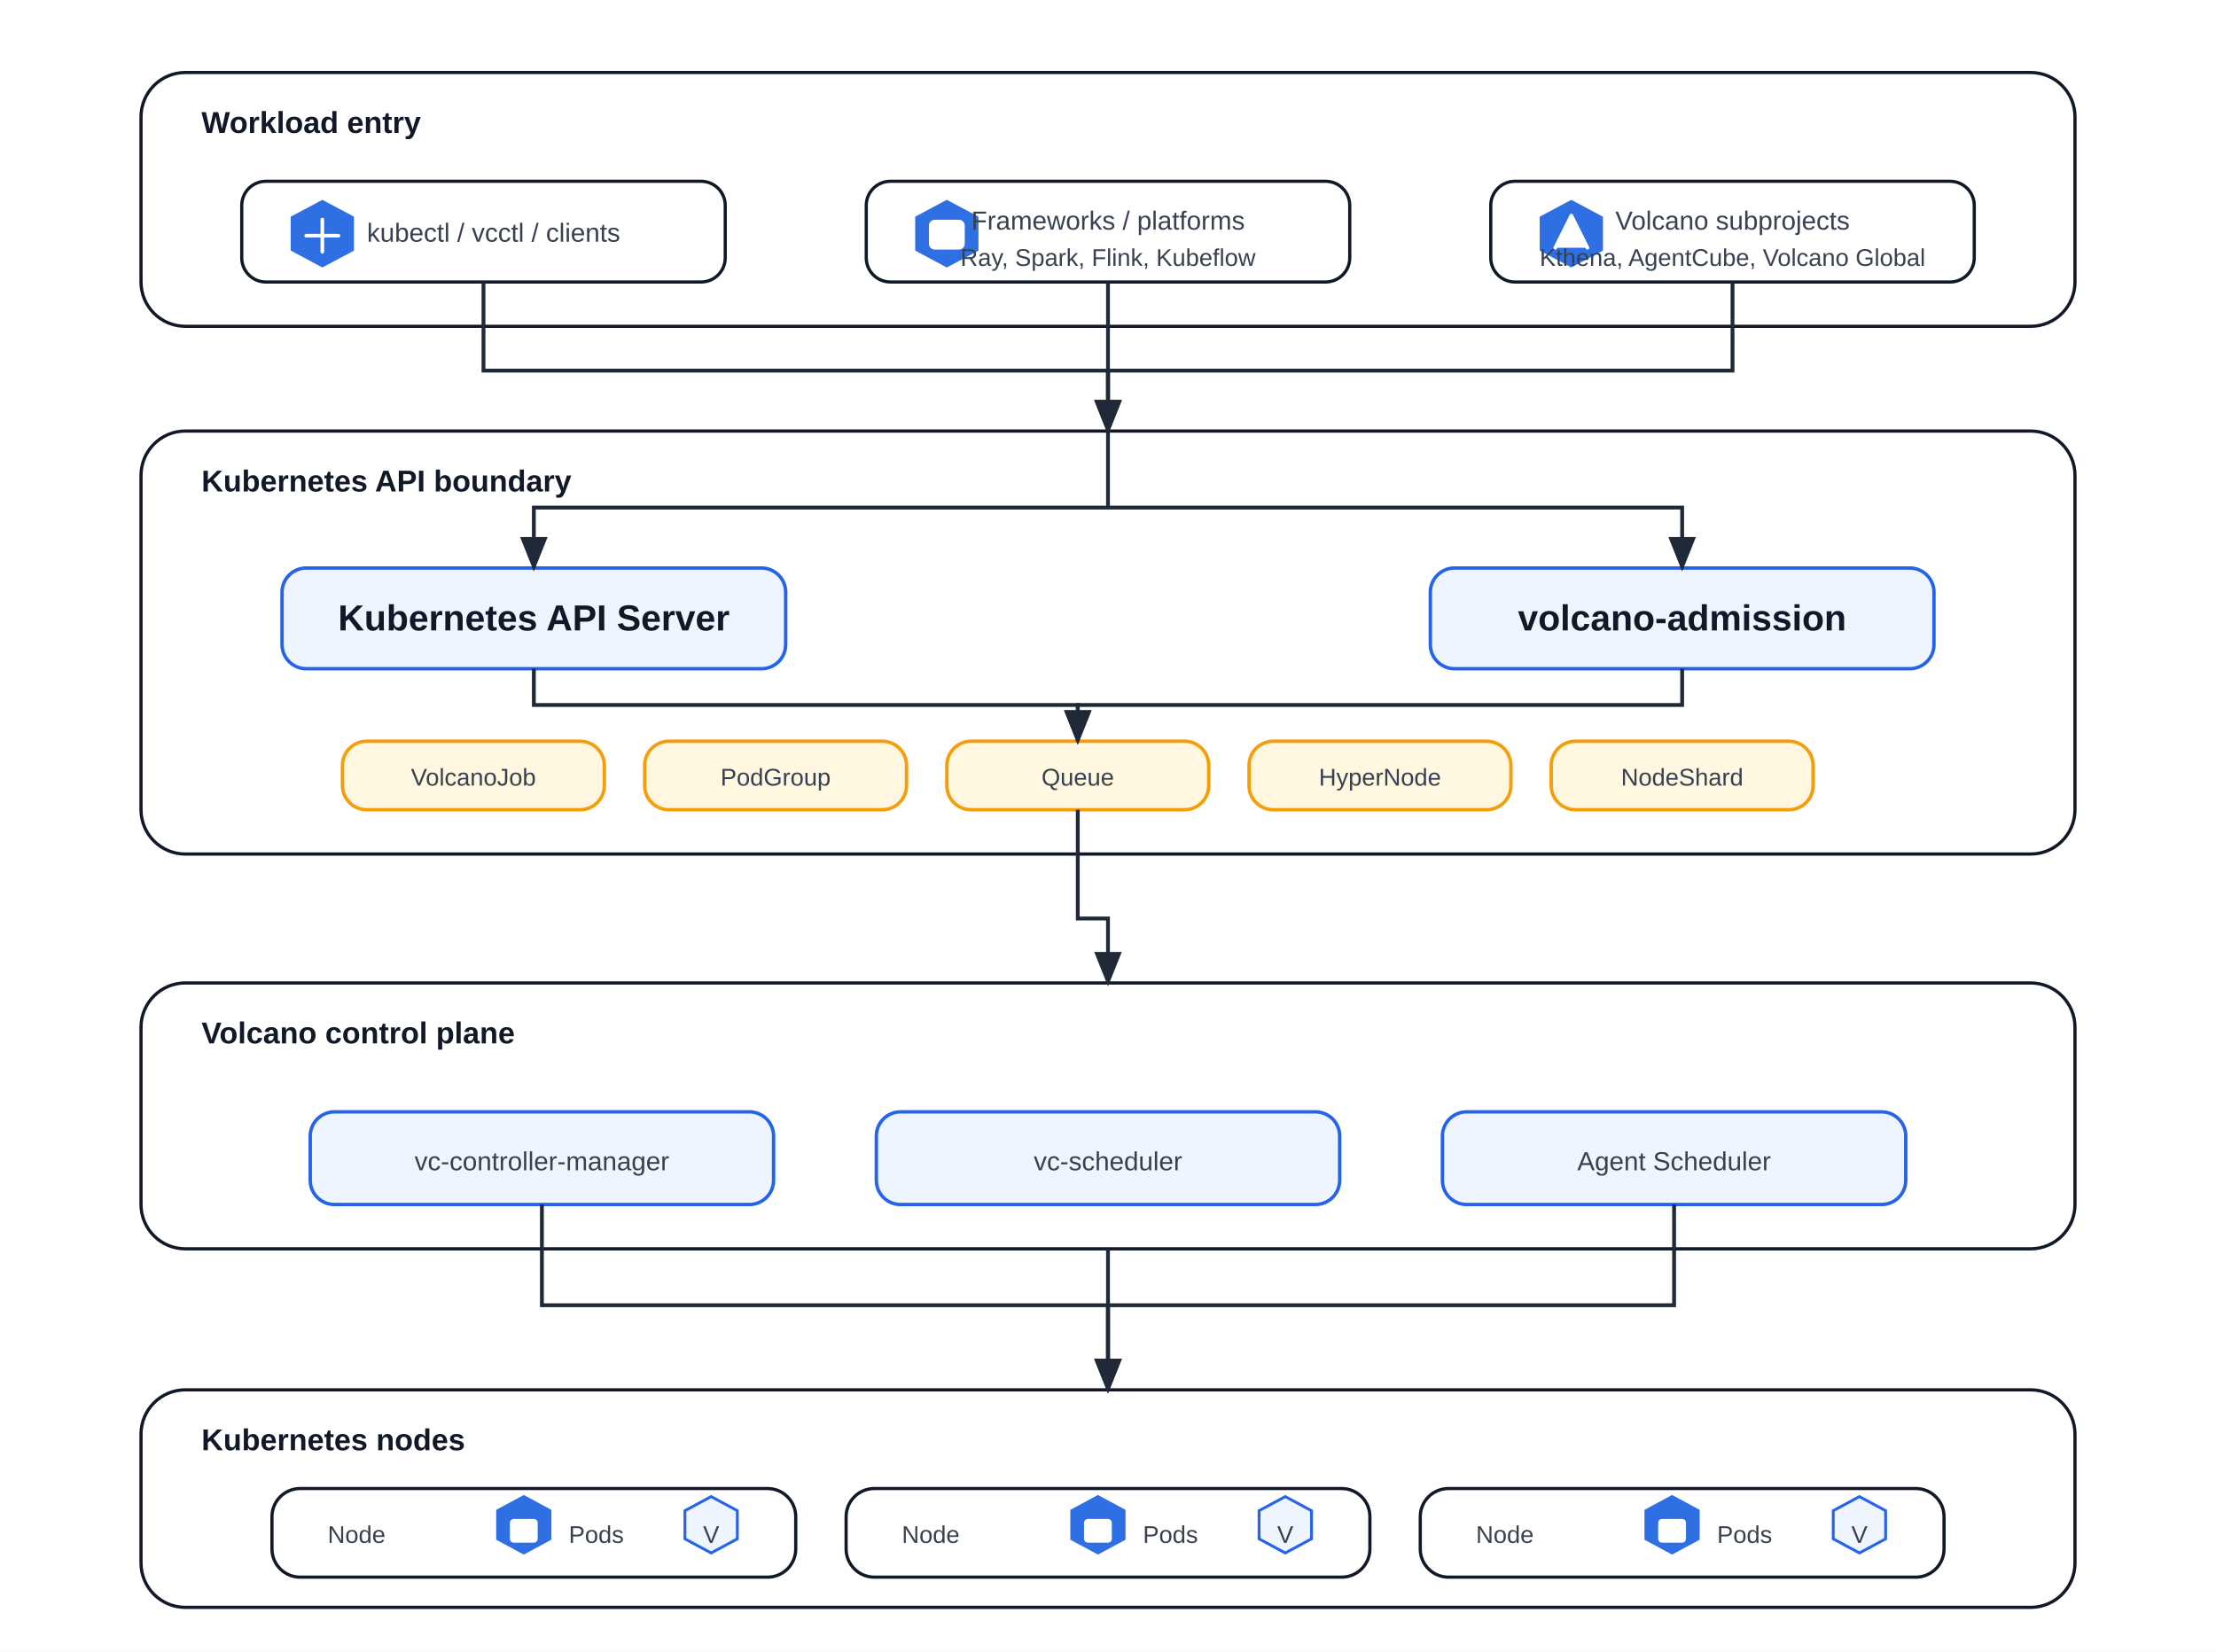
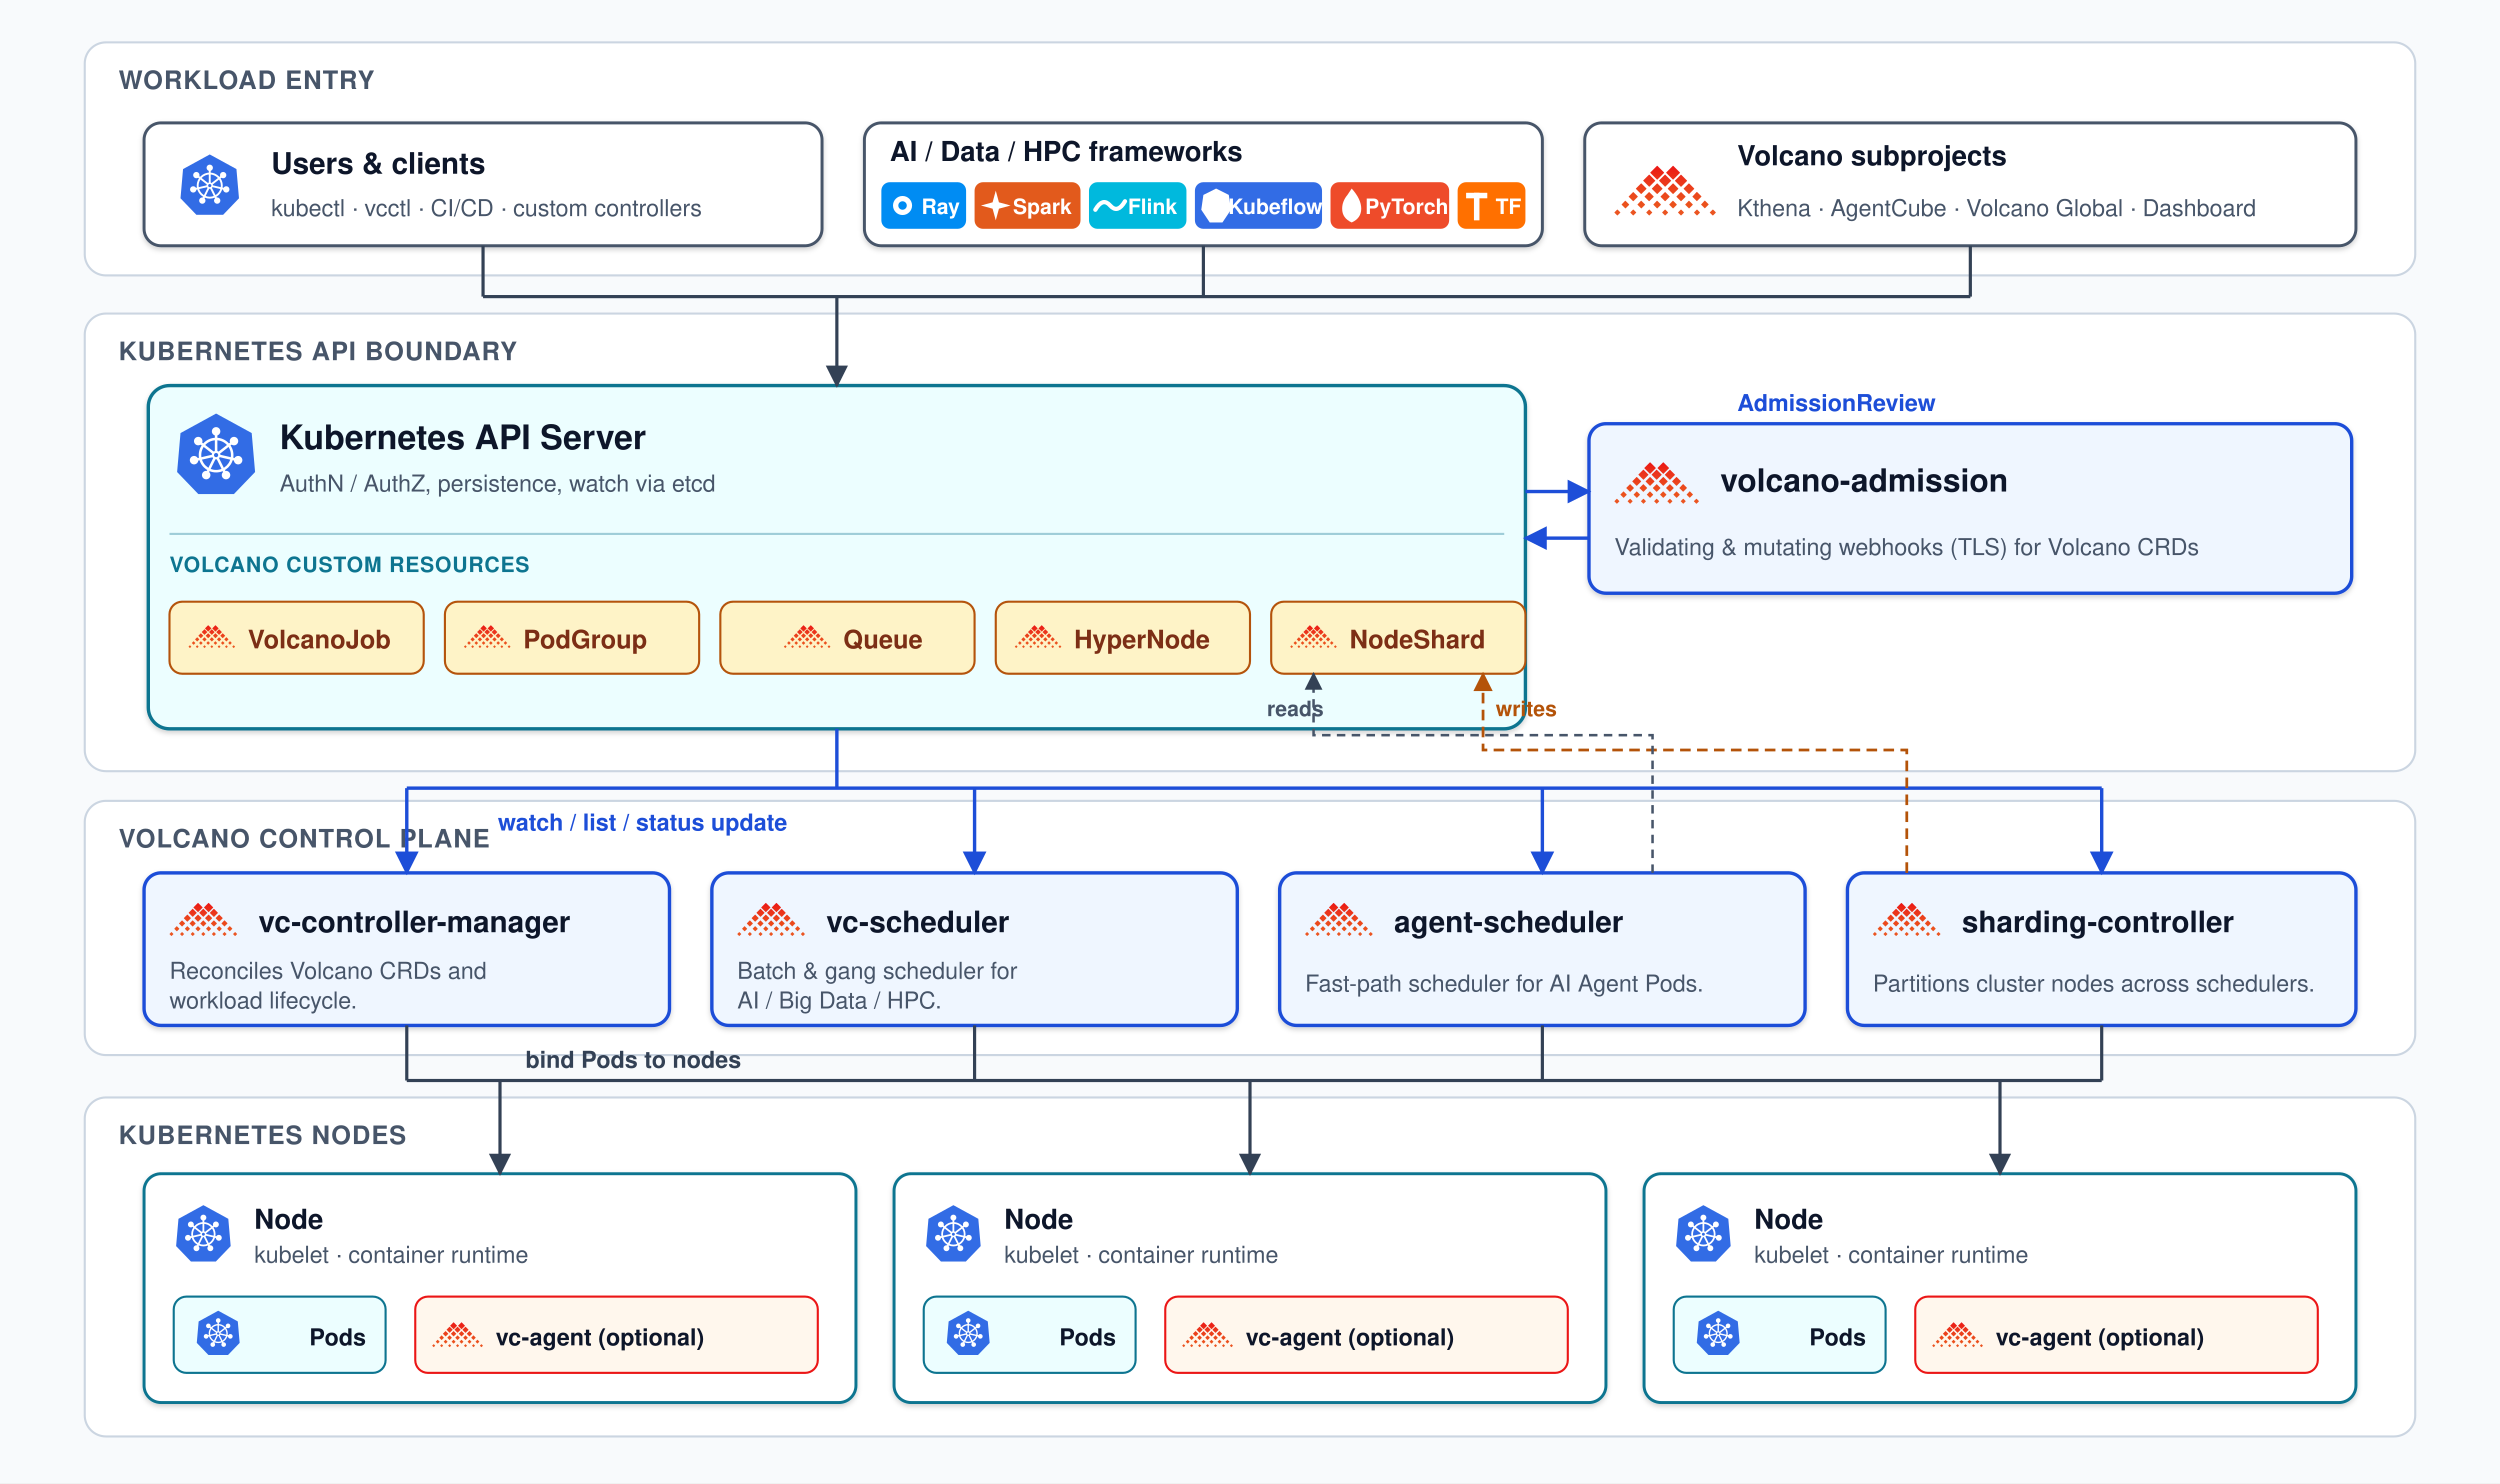
- <svg xmlns="http://www.w3.org/2000/svg" width="1100" height="820" viewBox="0 0 1100 820">
+ <svg xmlns="http://www.w3.org/2000/svg" width="1180" height="700" viewBox="0 0 1180 700" font-family="-apple-system, BlinkMacSystemFont, 'Segoe UI', Helvetica, Arial, sans-serif">
  <defs>
-     <marker id="arrow" viewBox="0 0 10 8" refX="9" refY="4" markerWidth="9" markerHeight="8" orient="auto">
-       <path d="M 0 0 L 10 4 L 0 8 z" fill="#1f2937" />
+     <marker id="arrow" viewBox="0 0 10 10" refX="9" refY="5" markerWidth="7" markerHeight="7" orient="auto-start-reverse">
+       <path d="M0,0 L10,5 L0,10 z" fill="#334155" />
    </marker>
-     <style>
-       text { font-family: Arial, Helvetica, sans-serif; fill: #111827; }
-       .layer { fill: #ffffff; stroke: #111827; stroke-width: 1.6; rx: 22; }
-       .box { fill: #ffffff; stroke: #111827; stroke-width: 1.6; rx: 12; }
-       .blue { fill: #eef5ff; stroke: #2563eb; stroke-width: 1.7; rx: 12; }
-       .yellow { fill: #fff7df; stroke: #f59e0b; stroke-width: 1.7; rx: 12; }
-       .node { fill: #ffffff; stroke: #111827; stroke-width: 1.6; rx: 14; }
-       .section { font-size: 15px; font-weight: 700; }
-       .label { font-size: 18px; font-weight: 700; }
-       .small { font-size: 13px; fill: #374151; }
-       .tiny { font-size: 12px; fill: #374151; }
-       .line { stroke: #1f2937; stroke-width: 1.9; fill: none; marker-end: url(#arrow); }
-       .plain { stroke: #1f2937; stroke-width: 1.9; fill: none; }
-       .hex { fill: #2f6fe4; stroke: #2f6fe4; stroke-width: 1.4; }
-       .hex-light { fill: #eef5ff; stroke: #2563eb; stroke-width: 1.4; }
-       .icon-white { fill: #ffffff; stroke: #ffffff; stroke-width: 1.8; stroke-linecap: round; stroke-linejoin: round; }
-     </style>
+     <marker id="arrow-blue" viewBox="0 0 10 10" refX="9" refY="5" markerWidth="7" markerHeight="7" orient="auto-start-reverse">
+       <path d="M0,0 L10,5 L0,10 z" fill="#1d4ed8" />
+     </marker>
+     <marker id="arrow-amber" viewBox="0 0 10 10" refX="9" refY="5" markerWidth="7" markerHeight="7" orient="auto-start-reverse">
+       <path d="M0,0 L10,5 L0,10 z" fill="#b45309" />
+     </marker>
+     <filter id="shadow" x="-10%" y="-10%" width="120%" height="130%">
+       <feGaussianBlur in="SourceAlpha" stdDeviation="1.2" />
+       <feOffset dx="0" dy="1.2" result="off" />
+       <feComponentTransfer>
+         <feFuncA type="linear" slope="0.18" />
+       </feComponentTransfer>
+       <feMerge>
+         <feMergeNode />
+         <feMergeNode in="SourceGraphic" />
+       </feMerge>
+     </filter>
+     <linearGradient id="vgrad" gradientUnits="userSpaceOnUse" x1="40.88" y1="40" x2="40.88" y2="0">
+       <stop offset="0" stop-color="#EB5520" />
+       <stop offset="0.247" stop-color="#EB511F" />
+       <stop offset="0.503" stop-color="#EB441D" />
+       <stop offset="0.763" stop-color="#EB301A" />
+       <stop offset="1" stop-color="#EB1616" />
+     </linearGradient>
+     <symbol id="logo-volcano" viewBox="0 0 82 40">
+       <path fill="url(#vgrad)" d="M34.3,11L29,5.7c-0.1-0.1-0.1-0.3,0-0.4l5.3-5.3c0.1-0.1,0.3-0.1,0.4,0l5.3,5.3c0.1,0.1,0.1,0.3,0,0.4L34.7,11C34.6,11.1,34.4,11.1,34.3,11z M32.9,11.8l-4.6-4.6C28.1,7,28,7,27.9,7.1l-4.6,4.6c-0.1,0.1-0.1,0.3,0,0.4l4.6,4.6c0.1,0.1,0.3,0.1,0.4,0l4.6-4.6C33,12,33,11.9,32.9,11.8z M45.7,11.8l-4.6-4.6C41,7,40.8,7,40.7,7.1l-4.6,4.6c-0.1,0.1-0.1,0.3,0,0.4l4.6,4.6c0.1,0.1,0.3,0.1,0.4,0l4.6-4.6C45.8,12,45.8,11.9,45.7,11.8z M25.8,18.2l-4-4c-0.1-0.1-0.3-0.1-0.4,0l-4,4c-0.1,0.1-0.1,0.3,0,0.4l4,4c0.1,0.1,0.3,0.1,0.4,0l4-4C25.9,18.4,25.9,18.3,25.8,18.2z M38.7,18.2l-4-4c-0.1-0.1-0.3-0.1-0.4,0l-4,4c-0.1,0.1-0.1,0.3,0,0.4l4,4c0.1,0.1,0.3,0.1,0.4,0l4-4C38.8,18.4,38.8,18.3,38.7,18.2z M51.5,18.2l-4-4c-0.1-0.1-0.3-0.1-0.4,0l-4,4c-0.1,0.1-0.1,0.3,0,0.4l4,4c0.1,0.1,0.3,0.1,0.4,0l4-4C51.6,18.4,51.6,18.3,51.5,18.2z M18.8,24.6l-3.4-3.4c-0.1-0.1-0.3-0.1-0.4,0l-3.4,3.4c-0.1,0.1-0.1,0.3,0,0.4l3.4,3.4c0.1,0.1,0.3,0.1,0.4,0l3.4-3.4C18.9,24.9,18.9,24.7,18.8,24.6z M31.6,24.6l-3.4-3.4c-0.1-0.1-0.3-0.1-0.4,0l-3.4,3.4c-0.1,0.1-0.1,0.3,0,0.4l3.4,3.4c0.1,0.1,0.3,0.1,0.4,0l3.4-3.4C31.7,24.9,31.7,24.7,31.6,24.6z M44.5,24.6l-3.4-3.4c-0.1-0.1-0.3-0.1-0.4,0l-3.4,3.4c-0.1,0.1-0.1,0.3,0,0.4l3.4,3.4c0.1,0.1,0.3,0.1,0.4,0l3.4-3.4C44.6,24.9,44.6,24.7,44.5,24.6z M57.3,24.6l-3.4-3.4c-0.1-0.1-0.3-0.1-0.4,0l-3.4,3.4c-0.1,0.1-0.1,0.3,0,0.4l3.4,3.4c0.1,0.1,0.3,0.1,0.4,0l3.4-3.4C57.4,24.9,57.4,24.7,57.3,24.6z M11.8,31L9,28.2c-0.1-0.1-0.3-0.1-0.4,0L5.9,31c-0.1,0.1-0.1,0.3,0,0.4l2.8,2.8c0.1,0.1,0.3,0.1,0.4,0l2.8-2.8C11.9,31.3,11.9,31.1,11.8,31z M24.6,31l-2.8-2.8c-0.1-0.1-0.3-0.1-0.4,0L18.7,31c-0.1,0.1-0.1,0.3,0,0.4l2.8,2.8c0.1,0.1,0.3,0.1,0.4,0l2.8-2.8C24.7,31.3,24.7,31.1,24.6,31z M37.4,31l-2.8-2.8c-0.1-0.1-0.3-0.1-0.4,0L31.5,31c-0.1,0.1-0.1,0.3,0,0.4l2.8,2.8c0.1,0.1,0.3,0.1,0.4,0l2.8-2.8C37.5,31.3,37.5,31.1,37.4,31z M50.2,31l-2.8-2.8c-0.1-0.1-0.3-0.1-0.4,0L44.3,31c-0.1,0.1-0.1,0.3,0,0.4l2.8,2.8c0.1,0.1,0.3,0.1,0.4,0l2.8-2.8C50.3,31.3,50.3,31.1,50.2,31z M63.1,31l-2.8-2.8c-0.1-0.1-0.3-0.1-0.4,0L57.2,31c-0.1,0.1-0.1,0.3,0,0.4l2.8,2.8c0.1,0.1,0.3,0.1,0.4,0l2.8-2.8C63.2,31.3,63.2,31.1,63.1,31z M4.7,37.4l-2.1-2.1c-0.1-0.1-0.3-0.1-0.4,0l-2.1,2.1c-0.1,0.1-0.1,0.3,0,0.4l2.1,2.1c0.1,0.1,0.3,0.1,0.4,0l2.1-2.1C4.8,37.7,4.8,37.5,4.7,37.4z M17.5,37.4l-2.1-2.1c-0.1-0.1-0.3-0.1-0.4,0l-2.1,2.1c-0.1,0.1-0.1,0.3,0,0.4l2.1,2.1c0.1,0.1,0.3,0.1,0.4,0l2.1-2.1C17.6,37.7,17.6,37.5,17.5,37.4z M30.4,37.4l-2.1-2.1c-0.1-0.1-0.3-0.1-0.4,0l-2.1,2.1c-0.1,0.1-0.1,0.3,0,0.4l2.1,2.1c0.1,0.1,0.3,0.1,0.4,0l2.1-2.1C30.5,37.7,30.5,37.5,30.4,37.4z M43.2,37.4l-2.1-2.1c-0.1-0.1-0.3-0.1-0.4,0l-2.1,2.1c-0.1,0.1-0.1,0.3,0,0.4l2.1,2.1c0.1,0.1,0.3,0.1,0.4,0l2.1-2.1C43.3,37.6,43.3,37.5,43.2,37.4z M56,37.4l-2.1-2.1c-0.1-0.1-0.3-0.1-0.4,0l-2.1,2.1c-0.1,0.1-0.1,0.3,0,0.4l2.1,2.1c0.1,0.1,0.3,0.1,0.4,0l2.1-2.1C56.1,37.6,56.1,37.5,56,37.4z M68.9,37.4l-2.1-2.1c-0.1-0.1-0.3-0.1-0.4,0l-2.1,2.1c-0.1,0.1-0.1,0.3,0,0.4l2.1,2.1c0.1,0.1,0.3,0.1,0.4,0l2.1-2.1C69,37.6,69,37.5,68.9,37.4z M47.5,11l5.3-5.3c0.1-0.1,0.1-0.3,0-0.4l-5.3-5.3c-0.1-0.1-0.3-0.1-0.4,0l-5.3,5.3c-0.1,0.1-0.1,0.3,0,0.4l5.3,5.3C47.2,11.1,47.4,11.1,47.5,11z M53.9,16.8l4.6-4.6c0.1-0.1,0.1-0.3,0-0.4l-4.6-4.6c-0.1-0.1-0.3-0.1-0.4,0l-4.6,4.6c-0.1,0.1-0.1,0.3,0,0.4l4.6,4.6C53.6,16.9,53.8,16.9,53.9,16.8z M60.3,22.6l4-4c0.1-0.1,0.1-0.3,0-0.4l-4-4c-0.1-0.1-0.3-0.1-0.4,0l-4,4c-0.1,0.1-0.1,0.3,0,0.4l4,4C60,22.7,60.2,22.7,60.3,22.6z M66.7,28.3l3.4-3.4c0.1-0.1,0.1-0.3,0-0.4l-3.4-3.4c-0.1-0.1-0.3-0.1-0.4,0L63,24.6c-0.1,0.1-0.1,0.3,0,0.4l3.4,3.4C66.4,28.5,66.6,28.5,66.7,28.3z M73.1,34.1l2.8-2.8c0.1-0.1,0.1-0.3,0-0.4l-2.8-2.8c-0.1-0.1-0.3-0.1-0.4,0L70,31c-0.1,0.1-0.1,0.3,0,0.4l2.8,2.8C72.9,34.2,73,34.2,73.1,34.1z M79.6,39.9l2.1-2.1c0.1-0.1,0.1-0.3,0-0.4l-2.1-2.1c-0.1-0.1-0.3-0.1-0.4,0L77,37.4c-0.1,0.1-0.1,0.3,0,0.4l2.1,2.1C79.3,40,79.4,40,79.6,39.9z" />
+     </symbol>
+     <symbol id="logo-k8s" viewBox="0 0 100 100">
+       <polygon fill="#326CE5" points="50,3 92,26 96,72 71,98 29,98 4,72 8,26" />
+       <g fill="none" stroke="#fff" stroke-width="3" stroke-linecap="round">
+         <circle cx="50" cy="52" r="19" />
+         <line x1="50" y1="52" x2="50" y2="24" />
+         <line x1="50" y1="52" x2="71.1" y2="35.5" />
+         <line x1="50" y1="52" x2="76.0" y2="58.0" />
+         <line x1="50" y1="52" x2="61.7" y2="75.6" />
+         <line x1="50" y1="52" x2="38.3" y2="75.6" />
+         <line x1="50" y1="52" x2="24.0" y2="58.0" />
+         <line x1="50" y1="52" x2="28.9" y2="35.5" />
+       </g>
+       <g fill="#fff">
+         <circle cx="50" cy="24" r="5" />
+         <circle cx="71.1" cy="35.5" r="5" />
+         <circle cx="76.0" cy="58.0" r="5" />
+         <circle cx="61.7" cy="75.6" r="5" />
+         <circle cx="38.3" cy="75.6" r="5" />
+         <circle cx="24.0" cy="58.0" r="5" />
+         <circle cx="28.9" cy="35.5" r="5" />
+       </g>
+       <circle cx="50" cy="52" r="5" fill="#fff" />
+       <circle cx="50" cy="52" r="2.5" fill="#326CE5" />
+     </symbol>
  </defs>
-   <rect width="1100" height="820" fill="#ffffff" />
-   <rect x="70" y="36" width="960" height="126" class="layer" />
-   <text x="100" y="66" class="section">Workload entry</text>
-   <rect x="120" y="90" width="240" height="50" class="box" />
-   <polygon points="145,108 160,100 175,108 175,124 160,132 145,124" class="hex" />
-   <path d="M152 117 h16 M160 109 v16" class="icon-white" />
-   <text x="245" y="120" text-anchor="middle" class="small">kubectl / vcctl / clients</text>
-   <rect x="430" y="90" width="240" height="50" class="box" />
-   <polygon points="455,108 470,100 485,108 485,124 470,132 455,124" class="hex" />
-   <rect x="462" y="110" width="16" height="13" class="icon-white" rx="2" />
-   <text x="550" y="114" text-anchor="middle" class="small">Frameworks / platforms</text>
-   <text x="550" y="132" text-anchor="middle" class="tiny">Ray, Spark, Flink, Kubeflow</text>
-   <rect x="740" y="90" width="240" height="50" class="box" />
-   <polygon points="765,108 780,100 795,108 795,124 780,132 765,124" class="hex" />
-   <path d="M772 123 l8 -16 l8 16" class="icon-white" fill="none" />
-   <text x="860" y="114" text-anchor="middle" class="small">Volcano subprojects</text>
-   <text x="860" y="132" text-anchor="middle" class="tiny">Kthena, AgentCube, Volcano Global</text>
-   <rect x="70" y="214" width="960" height="210" class="layer" />
-   <text x="100" y="244" class="section">Kubernetes API boundary</text>
-   <rect x="140" y="282" width="250" height="50" class="blue" />
-   <text x="265" y="313" text-anchor="middle" class="label">Kubernetes API Server</text>
-   <rect x="710" y="282" width="250" height="50" class="blue" />
-   <text x="835" y="313" text-anchor="middle" class="label">volcano-admission</text>
-   <rect x="170" y="368" width="130" height="34" class="yellow" />
-   <text x="235" y="390" text-anchor="middle" class="tiny">VolcanoJob</text>
-   <rect x="320" y="368" width="130" height="34" class="yellow" />
-   <text x="385" y="390" text-anchor="middle" class="tiny">PodGroup</text>
-   <rect x="470" y="368" width="130" height="34" class="yellow" />
-   <text x="535" y="390" text-anchor="middle" class="tiny">Queue</text>
-   <rect x="620" y="368" width="130" height="34" class="yellow" />
-   <text x="685" y="390" text-anchor="middle" class="tiny">HyperNode</text>
-   <rect x="770" y="368" width="130" height="34" class="yellow" />
-   <text x="835" y="390" text-anchor="middle" class="tiny">NodeShard</text>
-   <rect x="70" y="488" width="960" height="132" class="layer" />
-   <text x="100" y="518" class="section">Volcano control plane</text>
-   <rect x="154" y="552" width="230" height="46" class="blue" />
-   <text x="269" y="581" text-anchor="middle" class="small">vc-controller-manager</text>
-   <rect x="435" y="552" width="230" height="46" class="blue" />
-   <text x="550" y="581" text-anchor="middle" class="small">vc-scheduler</text>
-   <rect x="716" y="552" width="230" height="46" class="blue" />
-   <text x="831" y="581" text-anchor="middle" class="small">Agent Scheduler</text>
-   <rect x="70" y="690" width="960" height="108" class="layer" />
-   <text x="100" y="720" class="section">Kubernetes nodes</text>
-   <rect x="135" y="739" width="260" height="44" class="node" />
-   <text x="177" y="766" text-anchor="middle" class="tiny">Node</text>
-   <polygon points="247,750 260,743 273,750 273,764 260,771 247,764" class="hex" />
-   <rect x="254" y="755" width="12" height="10" class="icon-white" rx="1" />
-   <text x="296" y="766" text-anchor="middle" class="tiny">Pods</text>
-   <polygon points="340,750 353,743 366,750 366,764 353,771 340,764" class="hex-light" />
-   <text x="353" y="766" text-anchor="middle" class="tiny">V</text>
-   <rect x="420" y="739" width="260" height="44" class="node" />
-   <text x="462" y="766" text-anchor="middle" class="tiny">Node</text>
-   <polygon points="532,750 545,743 558,750 558,764 545,771 532,764" class="hex" />
-   <rect x="539" y="755" width="12" height="10" class="icon-white" rx="1" />
-   <text x="581" y="766" text-anchor="middle" class="tiny">Pods</text>
-   <polygon points="625,750 638,743 651,750 651,764 638,771 625,764" class="hex-light" />
-   <text x="638" y="766" text-anchor="middle" class="tiny">V</text>
-   <rect x="705" y="739" width="260" height="44" class="node" />
-   <text x="747" y="766" text-anchor="middle" class="tiny">Node</text>
-   <polygon points="817,750 830,743 843,750 843,764 830,771 817,764" class="hex" />
-   <rect x="824" y="755" width="12" height="10" class="icon-white" rx="1" />
-   <text x="866" y="766" text-anchor="middle" class="tiny">Pods</text>
-   <polygon points="910,750 923,743 936,750 936,764 923,771 910,764" class="hex-light" />
-   <text x="923" y="766" text-anchor="middle" class="tiny">V</text>
-   <path d="M240 140 V184 H550 V214" class="line" />
-   <path d="M550 140 V214" class="line" />
-   <path d="M860 140 V184 H550 V214" class="line" />
-   <path d="M550 214 V252" class="plain" />
-   <path d="M550 252 H265 V282" class="line" />
-   <path d="M550 252 H835 V282" class="line" />
-   <path d="M265 332 V350 H535 V368" class="line" />
-   <path d="M835 332 V350 H535 V368" class="line" />
-   <path d="M535 402 V456 H550 V488" class="line" />
-   <path d="M550 620 V690" class="line" />
-   <path d="M269 598 V648 H550 V690" class="line" />
-   <path d="M831 598 V648 H550 V690" class="line" />
+   <rect width="1180" height="700" fill="#f8fafc" />
+   <rect x="40" y="20" width="1100" height="110" rx="10" fill="#ffffff" stroke="#cbd5e1" />
+   <text x="56" y="42" font-size="12" font-weight="700" fill="#475569" letter-spacing="0.5">WORKLOAD ENTRY</text>
+   <g filter="url(#shadow)">
+     <rect x="68" y="58" width="320" height="58" rx="8" fill="#ffffff" stroke="#475569" stroke-width="1.4" />
+     <use href="#logo-k8s" x="84" y="72" width="30" height="30" />
+     <text x="128" y="82" font-size="14" font-weight="700" fill="#0f172a">Users &amp; clients</text>
+     <text x="128" y="102" font-size="11" fill="#475569">kubectl · vcctl · CI/CD · custom controllers</text>
+   </g>
+   <g filter="url(#shadow)">
+     <rect x="408" y="58" width="320" height="58" rx="8" fill="#ffffff" stroke="#475569" stroke-width="1.4" />
+     <text x="420" y="76" font-size="13" font-weight="700" fill="#0f172a">AI / Data / HPC frameworks</text>
+     <g font-size="10" font-weight="700" fill="#ffffff">
+       <g transform="translate(416,86)">
+         <rect width="40" height="22" rx="4" fill="#028CF3" />
+         <circle cx="10" cy="11" r="4.5" fill="#fff" />
+         <circle cx="10" cy="11" r="2" fill="#028CF3" />
+         <text x="28" y="15" text-anchor="middle">Ray</text>
+       </g>
+       <g transform="translate(460,86)">
+         <rect width="50" height="22" rx="4" fill="#E25A1C" />
+         <path d="M10 4 L11.5 9.5 L17 11 L11.5 12.5 L10 18 L8.5 12.5 L3 11 L8.5 9.5 Z" fill="#fff" />
+         <text x="32" y="15" text-anchor="middle">Spark</text>
+       </g>
+       <g transform="translate(514,86)">
+         <rect width="46" height="22" rx="4" fill="#00B9DD" />
+         <path d="M3 13 Q6.5 7 10 11 T17 9" stroke="#fff" stroke-width="2" fill="none" stroke-linecap="round" />
+         <text x="30" y="15" text-anchor="middle">Flink</text>
+       </g>
+       <g transform="translate(564,86)">
+         <rect width="60" height="22" rx="4" fill="#326CE5" />
+         <polygon points="10,3 16,6 17,13 13,19 7,19 3,13 4,6" fill="#fff" />
+         <text x="38" y="15" text-anchor="middle">Kubeflow</text>
+       </g>
+       <g transform="translate(628,86)">
+         <rect width="56" height="22" rx="4" fill="#EE4C2C" />
+         <path d="M10 3 Q14.5 8 14.5 12.5 Q14.5 17 10 19 Q5.5 17 5.5 12.5 Q5.5 9 8 6 Z" fill="#fff" />
+         <text x="36" y="15" text-anchor="middle">PyTorch</text>
+       </g>
+       <g transform="translate(688,86)">
+         <rect width="32" height="22" rx="4" fill="#FF6F00" />
+         <g fill="#fff">
+           <rect x="4" y="5" width="10" height="2.6" />
+           <rect x="7.7" y="5" width="2.6" height="13" />
+         </g>
+         <text x="24" y="15" text-anchor="middle">TF</text>
+       </g>
+     </g>
+   </g>
+   <g filter="url(#shadow)">
+     <rect x="748" y="58" width="364" height="58" rx="8" fill="#ffffff" stroke="#475569" stroke-width="1.4" />
+     <use href="#logo-volcano" x="762" y="78" width="48" height="24" />
+     <text x="820" y="78" font-size="13" font-weight="700" fill="#0f172a">Volcano subprojects</text>
+     <text x="820" y="102" font-size="11" fill="#475569">Kthena · AgentCube · Volcano Global · Dashboard</text>
+   </g>
+   <rect x="40" y="148" width="1100" height="216" rx="10" fill="#ffffff" stroke="#cbd5e1" />
+   <text x="56" y="170" font-size="12" font-weight="700" fill="#475569" letter-spacing="0.5">KUBERNETES API BOUNDARY</text>
+   <g filter="url(#shadow)">
+     <rect x="70" y="182" width="650" height="162" rx="10" fill="#ecfeff" stroke="#0e7490" stroke-width="1.6" />
+     <use href="#logo-k8s" x="82" y="194" width="40" height="40" />
+     <text x="132" y="212" font-size="16" font-weight="700" fill="#0f172a">Kubernetes API Server</text>
+     <text x="132" y="232" font-size="11" fill="#475569">AuthN / AuthZ, persistence, watch via etcd</text>
+     <line x1="80" y1="252" x2="710" y2="252" stroke="#0e7490" stroke-opacity="0.35" stroke-width="1" />
+     <text x="80" y="270" font-size="10" font-weight="700" fill="#0e7490" letter-spacing="0.4">VOLCANO CUSTOM RESOURCES</text>
+     <g font-size="12">
+       <g>
+         <rect x="80" y="284" width="120" height="34" rx="6" fill="#fef3c7" stroke="#b45309" />
+         <use href="#logo-volcano" x="89" y="295" width="22" height="11" />
+         <text x="117" y="306" font-weight="700" fill="#7c2d12">VolcanoJob</text>
+       </g>
+       <g>
+         <rect x="210" y="284" width="120" height="34" rx="6" fill="#fef3c7" stroke="#b45309" />
+         <use href="#logo-volcano" x="219" y="295" width="22" height="11" />
+         <text x="247" y="306" font-weight="700" fill="#7c2d12">PodGroup</text>
+       </g>
+       <g>
+         <rect x="340" y="284" width="120" height="34" rx="6" fill="#fef3c7" stroke="#b45309" />
+         <use href="#logo-volcano" x="370" y="295" width="22" height="11" />
+         <text x="398" y="306" font-weight="700" fill="#7c2d12">Queue</text>
+       </g>
+       <g>
+         <rect x="470" y="284" width="120" height="34" rx="6" fill="#fef3c7" stroke="#b45309" />
+         <use href="#logo-volcano" x="479" y="295" width="22" height="11" />
+         <text x="507" y="306" font-weight="700" fill="#7c2d12">HyperNode</text>
+       </g>
+       <g>
+         <rect x="600" y="284" width="120" height="34" rx="6" fill="#fef3c7" stroke="#b45309" />
+         <use href="#logo-volcano" x="609" y="295" width="22" height="11" />
+         <text x="637" y="306" font-weight="700" fill="#7c2d12">NodeShard</text>
+       </g>
+     </g>
+   </g>
+   <g filter="url(#shadow)">
+     <rect x="750" y="200" width="360" height="80" rx="8" fill="#eff6ff" stroke="#1d4ed8" stroke-width="1.6" />
+     <use href="#logo-volcano" x="762" y="218" width="40" height="20" />
+     <text x="812" y="232" font-size="15" font-weight="700" fill="#0f172a">volcano-admission</text>
+     <text x="762" y="262" font-size="11" fill="#475569">Validating &amp; mutating webhooks (TLS) for Volcano CRDs</text>
+   </g>
+   <g fill="none" stroke="#1d4ed8" stroke-width="1.6">
+     <path d="M720 232 H750" marker-end="url(#arrow-blue)" />
+     <path d="M750 254 H720" marker-end="url(#arrow-blue)" />
+   </g>
+   <text x="820" y="194" font-size="11" fill="#1d4ed8" font-weight="600">AdmissionReview</text>
+   <rect x="40" y="378" width="1100" height="120" rx="10" fill="#ffffff" stroke="#cbd5e1" />
+   <text x="56" y="400" font-size="12" font-weight="700" fill="#475569" letter-spacing="0.5">VOLCANO CONTROL PLANE</text>
+   <g filter="url(#shadow)">
+     <rect x="68" y="412" width="248" height="72" rx="8" fill="#eff6ff" stroke="#1d4ed8" stroke-width="1.6" />
+     <use href="#logo-volcano" x="80" y="426" width="32" height="16" />
+     <text x="122" y="440" font-size="14" font-weight="700" fill="#0f172a">vc-controller-manager</text>
+     <text x="80" y="462" font-size="11" fill="#475569">
+       <tspan x="80">Reconciles Volcano CRDs and</tspan>
+       <tspan x="80" dy="14">workload lifecycle.</tspan>
+     </text>
+   </g>
+   <g filter="url(#shadow)">
+     <rect x="336" y="412" width="248" height="72" rx="8" fill="#eff6ff" stroke="#1d4ed8" stroke-width="1.6" />
+     <use href="#logo-volcano" x="348" y="426" width="32" height="16" />
+     <text x="390" y="440" font-size="14" font-weight="700" fill="#0f172a">vc-scheduler</text>
+     <text x="348" y="462" font-size="11" fill="#475569">
+       <tspan x="348">Batch &amp; gang scheduler for</tspan>
+       <tspan x="348" dy="14">AI / Big Data / HPC.</tspan>
+     </text>
+   </g>
+   <g filter="url(#shadow)">
+     <rect x="604" y="412" width="248" height="72" rx="8" fill="#eff6ff" stroke="#1d4ed8" stroke-width="1.6" />
+     <use href="#logo-volcano" x="616" y="426" width="32" height="16" />
+     <text x="658" y="440" font-size="14" font-weight="700" fill="#0f172a">agent-scheduler</text>
+     <text x="616" y="468" font-size="11" fill="#475569">Fast-path scheduler for AI Agent Pods.</text>
+   </g>
+   <g filter="url(#shadow)">
+     <rect x="872" y="412" width="240" height="72" rx="8" fill="#eff6ff" stroke="#1d4ed8" stroke-width="1.6" />
+     <use href="#logo-volcano" x="884" y="426" width="32" height="16" />
+     <text x="926" y="440" font-size="14" font-weight="700" fill="#0f172a">sharding-controller</text>
+     <text x="884" y="468" font-size="11" fill="#475569">Partitions cluster nodes across schedulers.</text>
+   </g>
+   <rect x="40" y="518" width="1100" height="160" rx="10" fill="#ffffff" stroke="#cbd5e1" />
+   <text x="56" y="540" font-size="12" font-weight="700" fill="#475569" letter-spacing="0.5">KUBERNETES NODES</text>
+   <g filter="url(#shadow)">
+     <rect x="68" y="554" width="336" height="108" rx="8" fill="#ffffff" stroke="#0e7490" stroke-width="1.4" />
+     <use href="#logo-k8s" x="82" y="568" width="28" height="28" />
+     <text x="120" y="580" font-size="13" font-weight="700" fill="#0f172a">Node</text>
+     <text x="120" y="596" font-size="11" fill="#475569">kubelet · container runtime</text>
+     <g>
+       <rect x="82" y="612" width="100" height="36" rx="6" fill="#ecfeff" stroke="#0e7490" />
+       <use href="#logo-k8s" x="92" y="618" width="22" height="22" />
+       <text x="146" y="635" font-size="11" font-weight="700" fill="#0f172a">Pods</text>
+     </g>
+     <g>
+       <rect x="196" y="612" width="190" height="36" rx="6" fill="#fff7ed" stroke="#EB1616" />
+       <use href="#logo-volcano" x="204" y="624" width="24" height="12" />
+       <text x="234" y="635" font-size="11" font-weight="700" fill="#0f172a">vc-agent (optional)</text>
+     </g>
+   </g>
+   <g filter="url(#shadow)">
+     <rect x="422" y="554" width="336" height="108" rx="8" fill="#ffffff" stroke="#0e7490" stroke-width="1.4" />
+     <use href="#logo-k8s" x="436" y="568" width="28" height="28" />
+     <text x="474" y="580" font-size="13" font-weight="700" fill="#0f172a">Node</text>
+     <text x="474" y="596" font-size="11" fill="#475569">kubelet · container runtime</text>
+     <g>
+       <rect x="436" y="612" width="100" height="36" rx="6" fill="#ecfeff" stroke="#0e7490" />
+       <use href="#logo-k8s" x="446" y="618" width="22" height="22" />
+       <text x="500" y="635" font-size="11" font-weight="700" fill="#0f172a">Pods</text>
+     </g>
+     <g>
+       <rect x="550" y="612" width="190" height="36" rx="6" fill="#fff7ed" stroke="#EB1616" />
+       <use href="#logo-volcano" x="558" y="624" width="24" height="12" />
+       <text x="588" y="635" font-size="11" font-weight="700" fill="#0f172a">vc-agent (optional)</text>
+     </g>
+   </g>
+   <g filter="url(#shadow)">
+     <rect x="776" y="554" width="336" height="108" rx="8" fill="#ffffff" stroke="#0e7490" stroke-width="1.4" />
+     <use href="#logo-k8s" x="790" y="568" width="28" height="28" />
+     <text x="828" y="580" font-size="13" font-weight="700" fill="#0f172a">Node</text>
+     <text x="828" y="596" font-size="11" fill="#475569">kubelet · container runtime</text>
+     <g>
+       <rect x="790" y="612" width="100" height="36" rx="6" fill="#ecfeff" stroke="#0e7490" />
+       <use href="#logo-k8s" x="800" y="618" width="22" height="22" />
+       <text x="854" y="635" font-size="11" font-weight="700" fill="#0f172a">Pods</text>
+     </g>
+     <g>
+       <rect x="904" y="612" width="190" height="36" rx="6" fill="#fff7ed" stroke="#EB1616" />
+       <use href="#logo-volcano" x="912" y="624" width="24" height="12" />
+       <text x="942" y="635" font-size="11" font-weight="700" fill="#0f172a">vc-agent (optional)</text>
+     </g>
+   </g>
+   <g fill="none" stroke="#334155" stroke-width="1.5">
+     <path d="M228 116 V140" />
+     <path d="M568 116 V140" />
+     <path d="M930 116 V140" />
+     <path d="M228 140 H930" />
+     <path d="M395 140 V182" marker-end="url(#arrow)" />
+   </g>
+   <g fill="none" stroke="#1d4ed8" stroke-width="1.6">
+     <path d="M395 344 V372" />
+     <path d="M192 372 H992" />
+     <path d="M192 372 V412" marker-end="url(#arrow-blue)" />
+     <path d="M460 372 V412" marker-end="url(#arrow-blue)" />
+     <path d="M728 372 V412" marker-end="url(#arrow-blue)" />
+     <path d="M992 372 V412" marker-end="url(#arrow-blue)" />
+   </g>
+   <text x="235" y="392" font-size="11" fill="#1d4ed8" font-weight="600">watch / list / status update</text>
+   <g fill="none" stroke="#b45309" stroke-width="1.3" stroke-dasharray="5 3">
+     <path d="M900 412 V354 H700 V318" marker-end="url(#arrow-amber)" />
+   </g>
+   <text x="706" y="338" font-size="10" fill="#b45309" font-weight="700">writes</text>
+   <g fill="none" stroke="#475569" stroke-width="1.2" stroke-dasharray="4 3">
+     <path d="M780 412 V347 H620 V318" marker-end="url(#arrow)" />
+   </g>
+   <text x="598" y="338" font-size="10" fill="#475569" font-weight="700">reads</text>
+   <g fill="none" stroke="#334155" stroke-width="1.5">
+     <path d="M192 484 V510" />
+     <path d="M460 484 V510" />
+     <path d="M728 484 V510" />
+     <path d="M992 484 V510" />
+     <path d="M192 510 H992" />
+     <path d="M236 510 V554" marker-end="url(#arrow)" />
+     <path d="M590 510 V554" marker-end="url(#arrow)" />
+     <path d="M944 510 V554" marker-end="url(#arrow)" />
+   </g>
+   <text x="248" y="504" font-size="11" fill="#334155" font-weight="600">bind Pods to nodes</text>
</svg>
